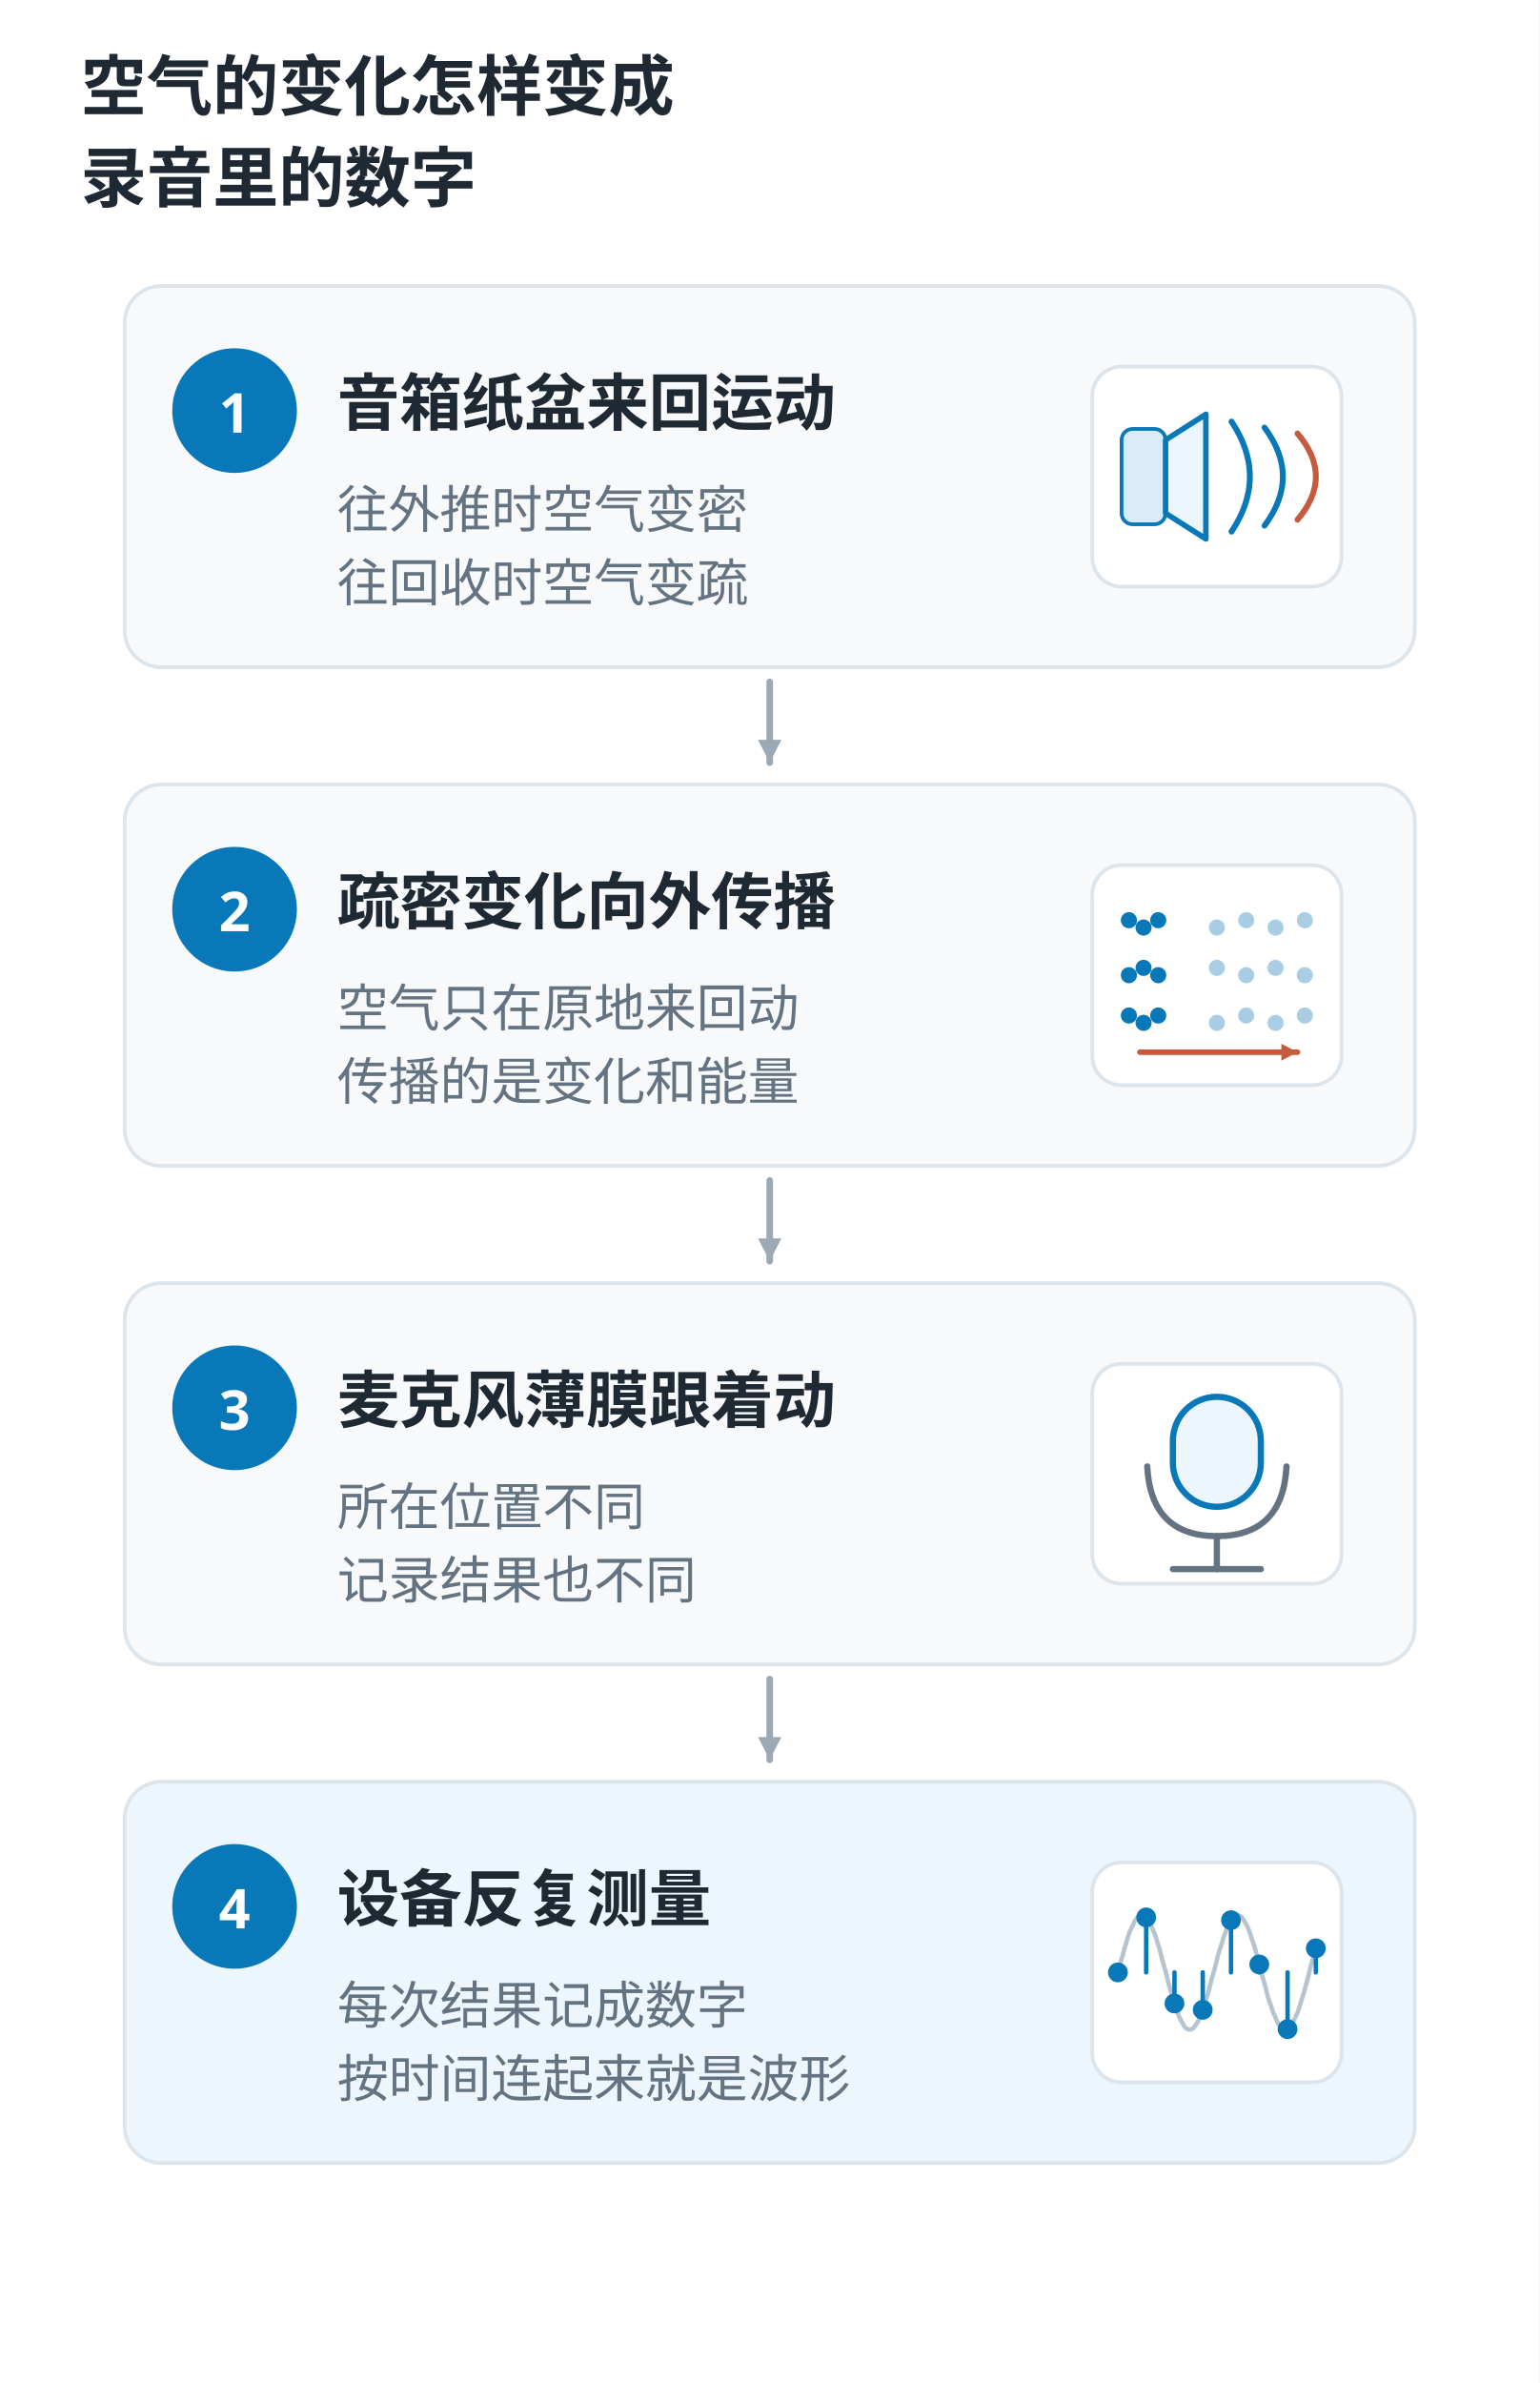
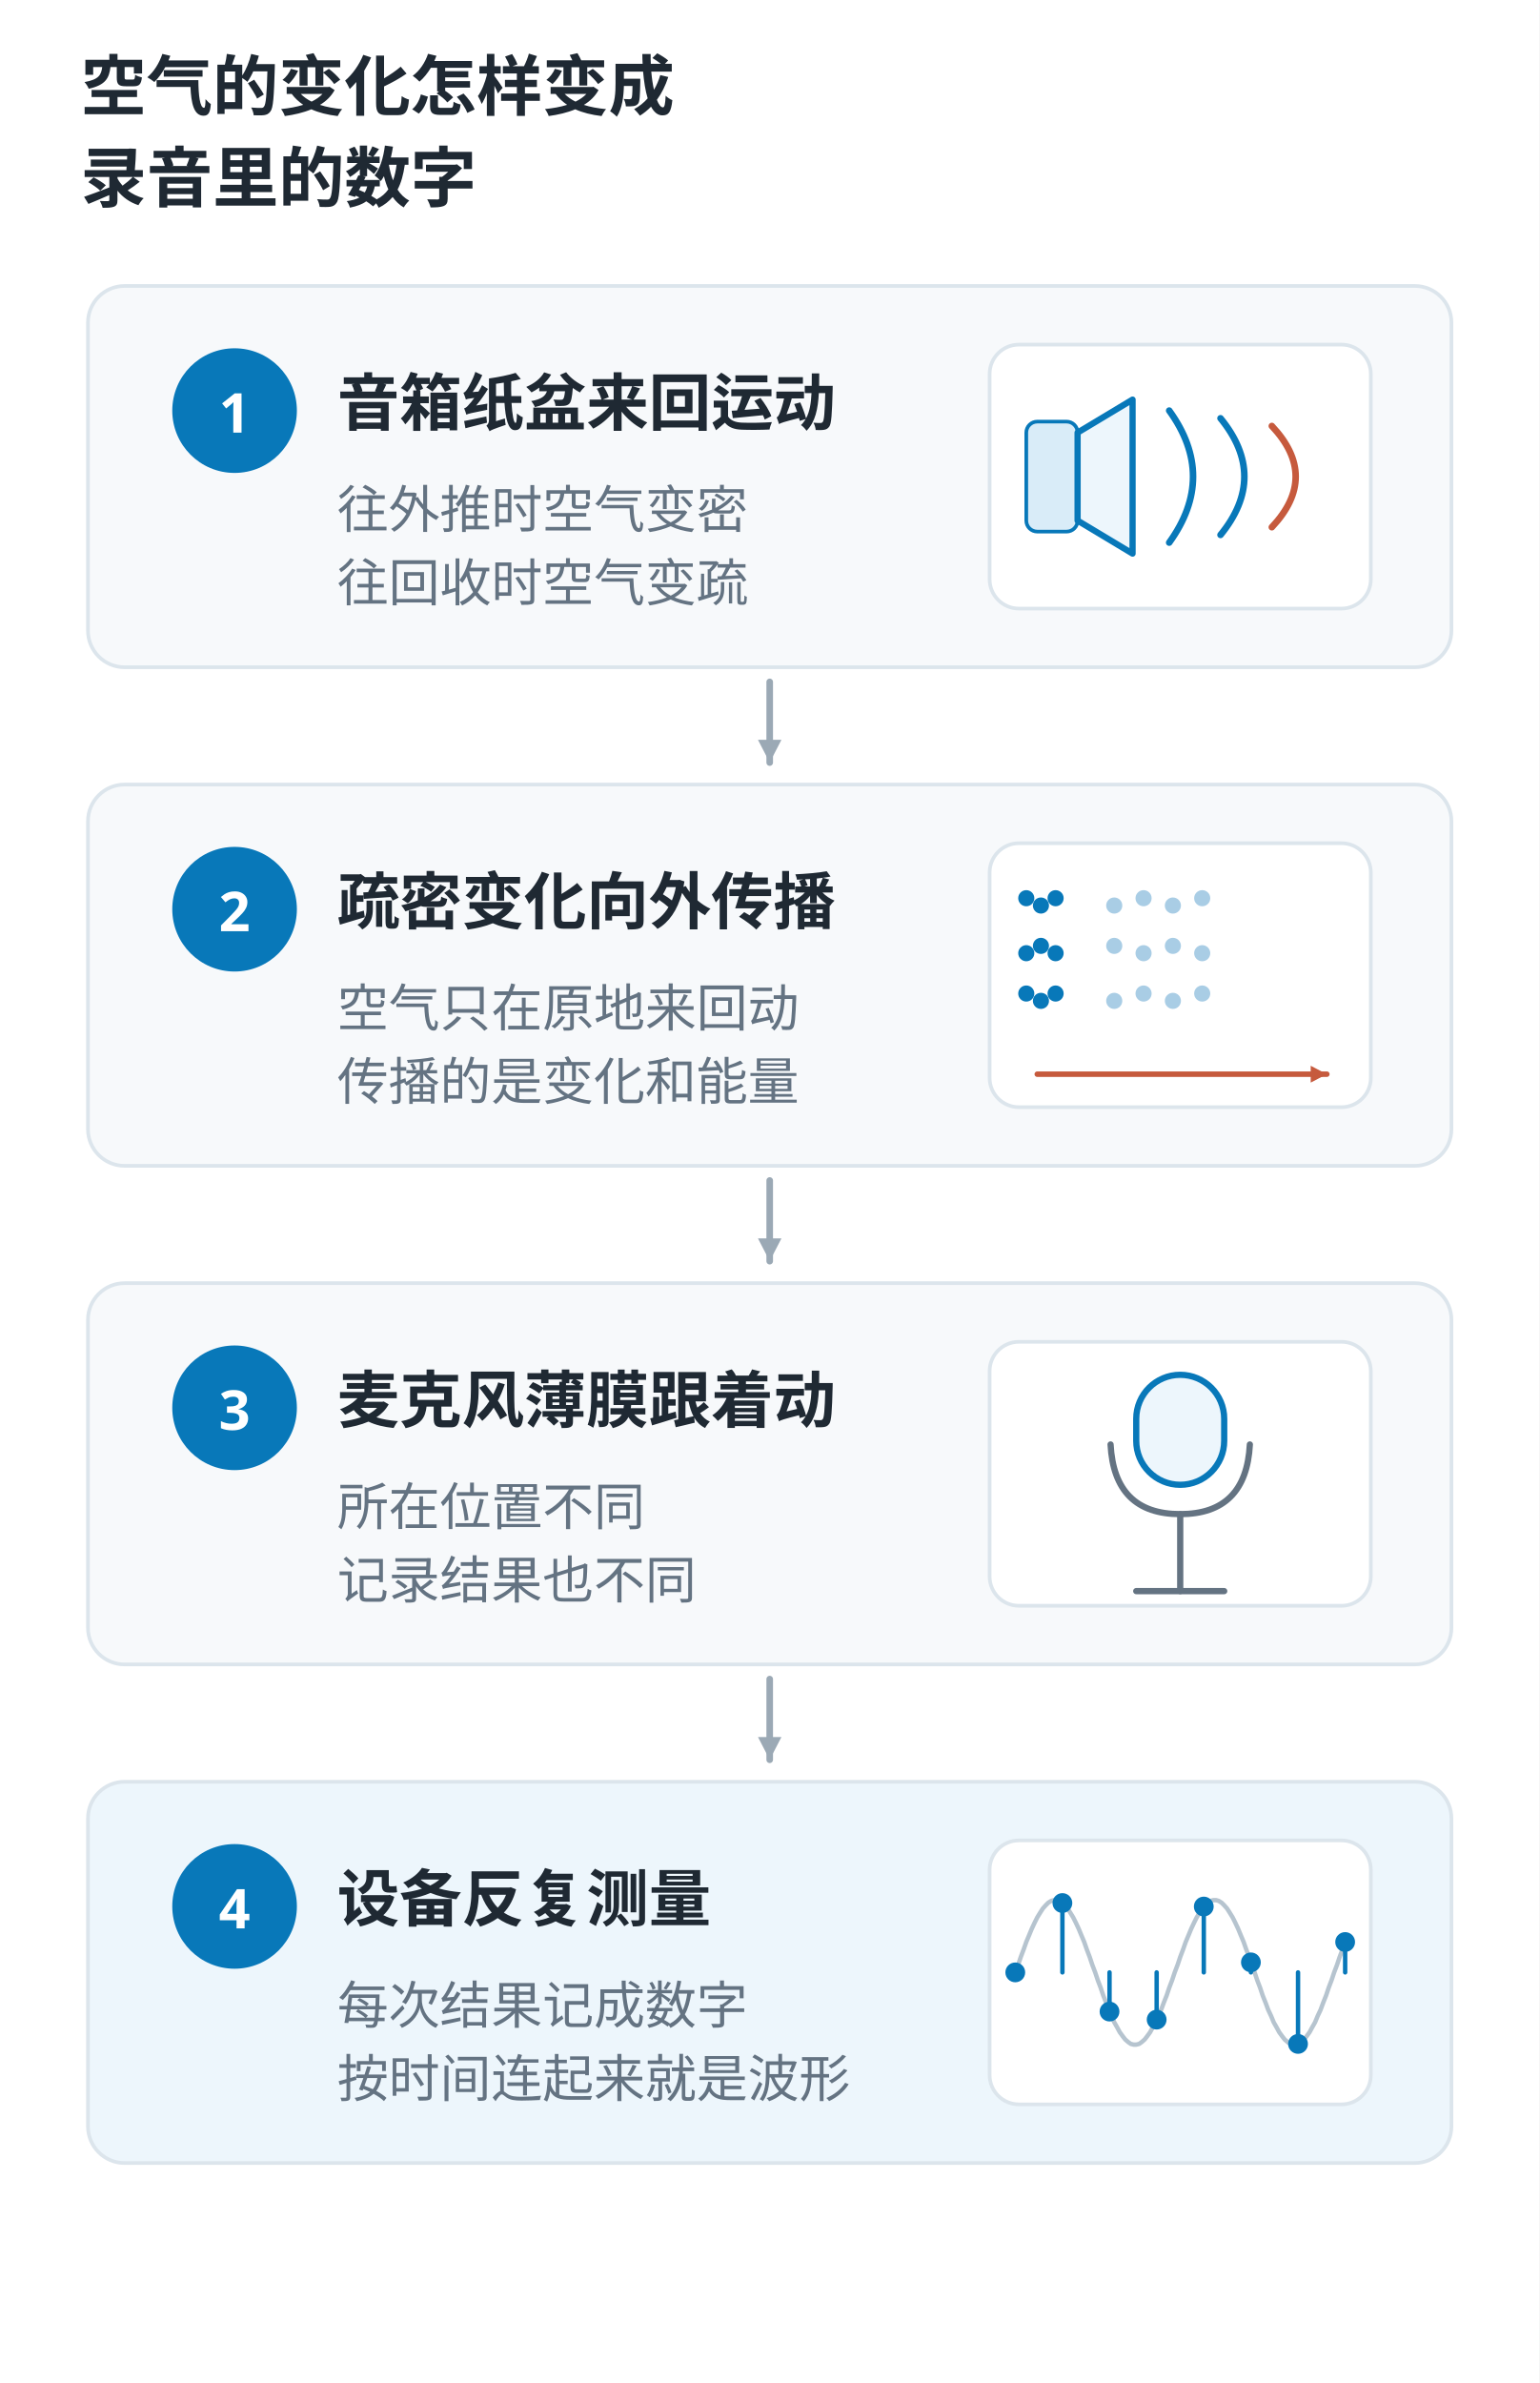
<svg xmlns="http://www.w3.org/2000/svg" viewBox="0 0 420 650" width="420" height="650" font-family="Microsoft YaHei, PingFang SC, Noto Sans SC, Hiragino Sans GB, sans-serif" fill="#1f2933" role="img" aria-label="声音从音箱推动空气到麦克风记录数字">
  <rect width="420" height="650" fill="#ffffff" />
  <text x="22" y="30" font-size="18" font-weight="700" fill="#1f2933" text-anchor="start">
    <tspan x="22" dy="0">空气的变化怎样变成</tspan>
    <tspan x="22" dy="25">录音里的数字</tspan>
  </text>
-   <rect x="34" y="78" width="352" height="104" rx="10" fill="#f7f9fb" stroke="#dce5ec" stroke-width="1" opacity="1" />
+   <rect x="24" y="78" width="372" height="104" rx="10" fill="#f7f9fb" stroke="#dce5ec" stroke-width="1" opacity="1" />
  <circle cx="64" cy="112" r="17" fill="#0878b9" stroke="none" stroke-width="1" />
  <text x="64" y="118" font-size="15" font-weight="700" fill="#fff" text-anchor="middle">1</text>
  <text x="92" y="116" font-size="17" font-weight="700" fill="#1f2933" text-anchor="start">音箱纸盆来回运动</text>
  <text x="92" y="144" font-size="14" font-weight="400" fill="#647382" text-anchor="start">
    <tspan x="92" dy="0">往外推时空气变密</tspan>
    <tspan x="92" dy="20">往回收时空气变疏</tspan>
  </text>
-   <rect x="298" y="100" width="68" height="60" rx="8" fill="#ffffff" stroke="#dce5ec" stroke-width="1" opacity="1" />
-   <rect x="306" y="117" width="12" height="26" rx="3" fill="#d9ecf8" stroke="#0878b9" stroke-width="1" opacity="1" />
-   <path d="M318 120 L329 113 L329 147 L318 140 Z" fill="#edf6fc" stroke="#0878b9" stroke-width="1.5" stroke-linecap="round" stroke-linejoin="round" />
-   <path d="M336 115 Q346 130 336 145" fill="none" stroke="#0878b9" stroke-width="1.6" stroke-linecap="round" stroke-linejoin="round" />
-   <path d="M345 116.62 Q355 130 345 143.38" fill="none" stroke="#0878b9" stroke-width="1.6" stroke-linecap="round" stroke-linejoin="round" />
-   <path d="M354 118.24 Q364 130 354 141.76" fill="none" stroke="#c65a3d" stroke-width="1.6" stroke-linecap="round" stroke-linejoin="round" />
+   <rect x="270" y="94" width="104" height="72" rx="8" fill="#ffffff" stroke="#dce5ec" stroke-width="1" opacity="1" />
+   <rect x="280" y="115" width="14" height="30" rx="3" fill="#d9ecf8" stroke="#0878b9" stroke-width="1" opacity="1" />
+   <path d="M294 118 L309 109 L309 151 L294 142 Z" fill="#edf6fc" stroke="#0878b9" stroke-width="1.7" stroke-linecap="round" stroke-linejoin="round" />
+   <path d="M319 112 Q332 130 319 148" fill="none" stroke="#0878b9" stroke-width="1.8" stroke-linecap="round" stroke-linejoin="round" />
+   <path d="M333 114.1 Q346 130 333 145.9" fill="none" stroke="#0878b9" stroke-width="1.8" stroke-linecap="round" stroke-linejoin="round" />
+   <path d="M347 116.2 Q360 130 347 143.8" fill="none" stroke="#c65a3d" stroke-width="1.8" stroke-linecap="round" stroke-linejoin="round" />
  <line x1="210" y1="186" x2="210" y2="208" stroke="#9ba9b5" stroke-width="1.8" stroke-linecap="round" />
  <polygon points="210,208 206.8,201.8 213.2,201.8" fill="#9ba9b5" />
-   <rect x="34" y="214" width="352" height="104" rx="10" fill="#f7f9fb" stroke="#dce5ec" stroke-width="1" opacity="1" />
+   <rect x="24" y="214" width="372" height="104" rx="10" fill="#f7f9fb" stroke="#dce5ec" stroke-width="1" opacity="1" />
  <circle cx="64" cy="248" r="17" fill="#0878b9" stroke="none" stroke-width="1" />
  <text x="64" y="254" font-size="15" font-weight="700" fill="#fff" text-anchor="middle">2</text>
  <text x="92" y="252" font-size="17" font-weight="700" fill="#1f2933" text-anchor="start">疏密变化向外传播</text>
  <text x="92" y="280" font-size="14" font-weight="400" fill="#647382" text-anchor="start">
    <tspan x="92" dy="0">空气只在原地来回动</tspan>
    <tspan x="92" dy="20">传播的是变化和能量</tspan>
  </text>
-   <rect x="298" y="236" width="68" height="60" rx="8" fill="#ffffff" stroke="#dce5ec" stroke-width="1" opacity="1" />
-   <circle cx="308" cy="251" r="2.2" fill="#0878b9" stroke="none" stroke-width="1" />
-   <circle cx="308" cy="266" r="2.2" fill="#0878b9" stroke="none" stroke-width="1" />
-   <circle cx="308" cy="277" r="2.2" fill="#0878b9" stroke="none" stroke-width="1" />
-   <circle cx="312" cy="253" r="2.2" fill="#0878b9" stroke="none" stroke-width="1" />
-   <circle cx="312" cy="264" r="2.2" fill="#0878b9" stroke="none" stroke-width="1" />
-   <circle cx="312" cy="279" r="2.2" fill="#0878b9" stroke="none" stroke-width="1" />
-   <circle cx="316" cy="251" r="2.2" fill="#0878b9" stroke="none" stroke-width="1" />
-   <circle cx="316" cy="266" r="2.2" fill="#0878b9" stroke="none" stroke-width="1" />
-   <circle cx="316" cy="277" r="2.2" fill="#0878b9" stroke="none" stroke-width="1" />
-   <circle cx="332" cy="253" r="2.2" fill="#a9cde5" stroke="none" stroke-width="1" />
-   <circle cx="332" cy="264" r="2.2" fill="#a9cde5" stroke="none" stroke-width="1" />
-   <circle cx="332" cy="279" r="2.2" fill="#a9cde5" stroke="none" stroke-width="1" />
-   <circle cx="340" cy="251" r="2.2" fill="#a9cde5" stroke="none" stroke-width="1" />
-   <circle cx="340" cy="266" r="2.2" fill="#a9cde5" stroke="none" stroke-width="1" />
-   <circle cx="340" cy="277" r="2.2" fill="#a9cde5" stroke="none" stroke-width="1" />
-   <circle cx="348" cy="253" r="2.2" fill="#a9cde5" stroke="none" stroke-width="1" />
-   <circle cx="348" cy="264" r="2.2" fill="#a9cde5" stroke="none" stroke-width="1" />
-   <circle cx="348" cy="279" r="2.2" fill="#a9cde5" stroke="none" stroke-width="1" />
-   <circle cx="356" cy="251" r="2.2" fill="#a9cde5" stroke="none" stroke-width="1" />
-   <circle cx="356" cy="266" r="2.2" fill="#a9cde5" stroke="none" stroke-width="1" />
-   <circle cx="356" cy="277" r="2.2" fill="#a9cde5" stroke="none" stroke-width="1" />
-   <line x1="311" y1="287" x2="354" y2="287" stroke="#c65a3d" stroke-width="1.5" stroke-linecap="round" />
-   <polygon points="354,287 349.6,289.3 349.6,284.7" fill="#c65a3d" />
+   <rect x="270" y="230" width="104" height="72" rx="8" fill="#ffffff" stroke="#dce5ec" stroke-width="1" opacity="1" />
+   <circle cx="280" cy="245" r="2.2" fill="#0878b9" stroke="none" stroke-width="1" />
+   <circle cx="280" cy="260" r="2.2" fill="#0878b9" stroke="none" stroke-width="1" />
+   <circle cx="280" cy="271" r="2.2" fill="#0878b9" stroke="none" stroke-width="1" />
+   <circle cx="284" cy="247" r="2.2" fill="#0878b9" stroke="none" stroke-width="1" />
+   <circle cx="284" cy="258" r="2.2" fill="#0878b9" stroke="none" stroke-width="1" />
+   <circle cx="284" cy="273" r="2.2" fill="#0878b9" stroke="none" stroke-width="1" />
+   <circle cx="288" cy="245" r="2.2" fill="#0878b9" stroke="none" stroke-width="1" />
+   <circle cx="288" cy="260" r="2.2" fill="#0878b9" stroke="none" stroke-width="1" />
+   <circle cx="288" cy="271" r="2.2" fill="#0878b9" stroke="none" stroke-width="1" />
+   <circle cx="304" cy="247" r="2.2" fill="#a9cde5" stroke="none" stroke-width="1" />
+   <circle cx="304" cy="258" r="2.2" fill="#a9cde5" stroke="none" stroke-width="1" />
+   <circle cx="304" cy="273" r="2.2" fill="#a9cde5" stroke="none" stroke-width="1" />
+   <circle cx="312" cy="245" r="2.2" fill="#a9cde5" stroke="none" stroke-width="1" />
+   <circle cx="312" cy="260" r="2.2" fill="#a9cde5" stroke="none" stroke-width="1" />
+   <circle cx="312" cy="271" r="2.2" fill="#a9cde5" stroke="none" stroke-width="1" />
+   <circle cx="320" cy="247" r="2.2" fill="#a9cde5" stroke="none" stroke-width="1" />
+   <circle cx="320" cy="258" r="2.2" fill="#a9cde5" stroke="none" stroke-width="1" />
+   <circle cx="320" cy="273" r="2.2" fill="#a9cde5" stroke="none" stroke-width="1" />
+   <circle cx="328" cy="245" r="2.2" fill="#a9cde5" stroke="none" stroke-width="1" />
+   <circle cx="328" cy="260" r="2.2" fill="#a9cde5" stroke="none" stroke-width="1" />
+   <circle cx="328" cy="271" r="2.2" fill="#a9cde5" stroke="none" stroke-width="1" />
+   <line x1="283" y1="293" x2="362" y2="293" stroke="#c65a3d" stroke-width="1.5" stroke-linecap="round" />
+   <polygon points="362,293 357.6,295.3 357.6,290.7" fill="#c65a3d" />
  <line x1="210" y1="322" x2="210" y2="344" stroke="#9ba9b5" stroke-width="1.8" stroke-linecap="round" />
  <polygon points="210,344 206.8,337.8 213.2,337.8" fill="#9ba9b5" />
-   <rect x="34" y="350" width="352" height="104" rx="10" fill="#f7f9fb" stroke="#dce5ec" stroke-width="1" opacity="1" />
+   <rect x="24" y="350" width="372" height="104" rx="10" fill="#f7f9fb" stroke="#dce5ec" stroke-width="1" opacity="1" />
  <circle cx="64" cy="384" r="17" fill="#0878b9" stroke="none" stroke-width="1" />
  <text x="64" y="390" font-size="15" font-weight="700" fill="#fff" text-anchor="middle">3</text>
  <text x="92" y="388" font-size="17" font-weight="700" fill="#1f2933" text-anchor="start">麦克风薄膜跟着动</text>
  <text x="92" y="416" font-size="14" font-weight="400" fill="#647382" text-anchor="start">
    <tspan x="92" dy="0">所在位置不同</tspan>
    <tspan x="92" dy="20">记录结果也不同</tspan>
  </text>
-   <rect x="298" y="372" width="68" height="60" rx="8" fill="#ffffff" stroke="#dce5ec" stroke-width="1" opacity="1" />
-   <rect x="320" y="381" width="24" height="30" rx="12" fill="#edf6fc" stroke="#0878b9" stroke-width="1.7" opacity="1" />
-   <path d="M313 400 Q314 419 332 419 Q350 419 351 400" fill="none" stroke="#647382" stroke-width="1.7" stroke-linecap="round" stroke-linejoin="round" />
-   <line x1="332" y1="419" x2="332" y2="428" stroke="#647382" stroke-width="1.7" stroke-linecap="round" />
-   <line x1="320" y1="428" x2="344" y2="428" stroke="#647382" stroke-width="1.7" stroke-linecap="round" />
+   <rect x="270" y="366" width="104" height="72" rx="8" fill="#ffffff" stroke="#dce5ec" stroke-width="1" opacity="1" />
+   <rect x="310" y="375" width="24" height="30" rx="12" fill="#edf6fc" stroke="#0878b9" stroke-width="1.7" opacity="1" />
+   <path d="M303 394 Q304 413 322 413 Q340 413 341 394" fill="none" stroke="#647382" stroke-width="1.7" stroke-linecap="round" stroke-linejoin="round" />
+   <line x1="322" y1="413" x2="322" y2="434" stroke="#647382" stroke-width="1.7" stroke-linecap="round" />
+   <line x1="310" y1="434" x2="334" y2="434" stroke="#647382" stroke-width="1.7" stroke-linecap="round" />
  <line x1="210" y1="458" x2="210" y2="480" stroke="#9ba9b5" stroke-width="1.8" stroke-linecap="round" />
  <polygon points="210,480 206.8,473.8 213.2,473.8" fill="#9ba9b5" />
-   <rect x="34" y="486" width="352" height="104" rx="10" fill="#edf6fc" stroke="#dce5ec" stroke-width="1" opacity="1" />
+   <rect x="24" y="486" width="372" height="104" rx="10" fill="#edf6fc" stroke="#dce5ec" stroke-width="1" opacity="1" />
  <circle cx="64" cy="520" r="17" fill="#0878b9" stroke="none" stroke-width="1" />
  <text x="64" y="526" font-size="15" font-weight="700" fill="#fff" text-anchor="middle">4</text>
  <text x="92" y="524" font-size="17" font-weight="700" fill="#1f2933" text-anchor="start">设备反复测量</text>
  <text x="92" y="552" font-size="14" font-weight="400" fill="#647382" text-anchor="start">
    <tspan x="92" dy="0">每次结果记成数字</tspan>
    <tspan x="92" dy="20">按时间连起来就是波形</tspan>
  </text>
-   <rect x="298" y="508" width="68" height="60" rx="8" fill="#ffffff" stroke="#dce5ec" stroke-width="1" opacity="1" />
-   <polyline points="305.0,538.0 305.4,536.3 305.9,534.6 306.4,533.0 306.8,531.4 307.3,529.9 307.7,528.5 308.1,527.2 308.6,526.1 309.1,525.1 309.5,524.2 309.9,523.5 310.4,522.9 310.9,522.6 311.3,522.4 311.8,522.4 312.2,522.6 312.6,522.9 313.1,523.5 313.6,524.2 314.0,525.1 314.4,526.1 314.9,527.2 315.4,528.5 315.8,529.9 316.3,531.4 316.7,533.0 317.1,534.6 317.6,536.3 318.1,538.0 318.5,539.7 318.9,541.4 319.4,543.0 319.9,544.6 320.3,546.1 320.8,547.5 321.2,548.8 321.6,549.9 322.1,550.9 322.6,551.8 323.0,552.5 323.4,553.1 323.9,553.4 324.4,553.6 324.8,553.6 325.3,553.4 325.7,553.1 326.1,552.5 326.6,551.8 327.1,550.9 327.5,549.9 327.9,548.8 328.4,547.5 328.9,546.1 329.3,544.6 329.8,543.0 330.2,541.4 330.6,539.7 331.1,538.0 331.6,536.3 332.0,534.6 332.4,533.0 332.9,531.4 333.4,529.9 333.8,528.5 334.3,527.2 334.7,526.1 335.1,525.1 335.6,524.2 336.1,523.5 336.5,522.9 336.9,522.6 337.4,522.4 337.9,522.4 338.3,522.6 338.8,522.9 339.2,523.5 339.6,524.2 340.1,525.1 340.6,526.1 341.0,527.2 341.4,528.5 341.9,529.9 342.4,531.4 342.8,533.0 343.3,534.6 343.7,536.3 344.1,538.0 344.6,539.7 345.1,541.4 345.5,543.0 345.9,544.6 346.4,546.1 346.9,547.5 347.3,548.8 347.8,549.9 348.2,550.9 348.6,551.8 349.1,552.5 349.6,553.1 350.0,553.4 350.4,553.6 350.9,553.6 351.4,553.4 351.8,553.1 352.3,552.5 352.7,551.8 353.1,550.9 353.6,549.9 354.1,548.8 354.5,547.5 354.9,546.1 355.4,544.6 355.9,543.0 356.3,541.4 356.8,539.7 357.2,538.0 357.6,536.3 358.1,534.6 358.6,533.0 359.0,531.4" fill="none" stroke="#b6c4cf" stroke-width="1.2" stroke-linecap="round" stroke-linejoin="round" />
-   <line x1="305" y1="538" x2="305" y2="538" stroke="#0878b9" stroke-width="1.2" stroke-linecap="round" />
-   <circle cx="305" cy="538" r="2.7" fill="#0878b9" stroke="none" stroke-width="1" />
-   <line x1="312.714" y1="538" x2="312.714" y2="522.997" stroke="#0878b9" stroke-width="1.2" stroke-linecap="round" />
-   <circle cx="312.714" cy="522.997" r="2.7" fill="#0878b9" stroke="none" stroke-width="1" />
-   <line x1="320.429" y1="538" x2="320.429" y2="546.475" stroke="#0878b9" stroke-width="1.2" stroke-linecap="round" />
-   <circle cx="320.429" cy="546.475" r="2.7" fill="#0878b9" stroke="none" stroke-width="1" />
-   <line x1="328.143" y1="538" x2="328.143" y2="548.216" stroke="#0878b9" stroke-width="1.2" stroke-linecap="round" />
-   <circle cx="328.143" cy="548.216" r="2.7" fill="#0878b9" stroke="none" stroke-width="1" />
-   <line x1="335.857" y1="538" x2="335.857" y2="523.754" stroke="#0878b9" stroke-width="1.2" stroke-linecap="round" />
-   <circle cx="335.857" cy="523.754" r="2.7" fill="#0878b9" stroke="none" stroke-width="1" />
-   <line x1="343.571" y1="538" x2="343.571" y2="535.832" stroke="#0878b9" stroke-width="1.2" stroke-linecap="round" />
-   <circle cx="343.571" cy="535.832" r="2.7" fill="#0878b9" stroke="none" stroke-width="1" />
-   <line x1="351.286" y1="538" x2="351.286" y2="553.471" stroke="#0878b9" stroke-width="1.2" stroke-linecap="round" />
-   <circle cx="351.286" cy="553.471" r="2.7" fill="#0878b9" stroke="none" stroke-width="1" />
-   <line x1="359" y1="538" x2="359" y2="531.429" stroke="#0878b9" stroke-width="1.2" stroke-linecap="round" />
-   <circle cx="359" cy="531.429" r="2.7" fill="#0878b9" stroke="none" stroke-width="1" />
+   <rect x="270" y="502" width="104" height="72" rx="8" fill="#ffffff" stroke="#dce5ec" stroke-width="1" opacity="1" />
+   <polyline points="277.0,538.0 277.8,535.9 278.5,533.8 279.3,531.7 280.0,529.7 280.8,527.8 281.5,526.1 282.3,524.4 283.0,523.0 283.8,521.7 284.5,520.6 285.3,519.7 286.0,519.0 286.8,518.5 287.5,518.3 288.3,518.3 289.0,518.5 289.8,519.0 290.5,519.7 291.3,520.6 292.0,521.7 292.8,523.0 293.5,524.4 294.3,526.1 295.0,527.8 295.8,529.7 296.5,531.7 297.3,533.8 298.0,535.9 298.8,538.0 299.5,540.1 300.3,542.2 301.0,544.3 301.8,546.3 302.5,548.2 303.3,549.9 304.0,551.6 304.8,553.0 305.5,554.3 306.3,555.4 307.0,556.3 307.8,557.0 308.5,557.5 309.3,557.7 310.0,557.7 310.8,557.5 311.5,557.0 312.3,556.3 313.0,555.4 313.8,554.3 314.5,553.0 315.3,551.6 316.0,549.9 316.8,548.2 317.5,546.3 318.3,544.3 319.0,542.2 319.8,540.1 320.5,538.0 321.3,535.9 322.0,533.8 322.8,531.7 323.5,529.7 324.3,527.8 325.0,526.1 325.8,524.4 326.5,523.0 327.3,521.7 328.0,520.6 328.8,519.7 329.5,519.0 330.3,518.5 331.0,518.3 331.8,518.3 332.5,518.5 333.3,519.0 334.0,519.7 334.8,520.6 335.5,521.7 336.3,523.0 337.0,524.4 337.8,526.1 338.5,527.8 339.3,529.7 340.0,531.7 340.8,533.8 341.5,535.9 342.3,538.0 343.0,540.1 343.8,542.2 344.5,544.3 345.3,546.3 346.0,548.2 346.8,549.9 347.5,551.6 348.3,553.0 349.0,554.3 349.8,555.4 350.5,556.3 351.3,557.0 352.0,557.5 352.8,557.7 353.5,557.7 354.3,557.5 355.0,557.0 355.8,556.3 356.5,555.4 357.3,554.3 358.0,553.0 358.8,551.6 359.5,549.9 360.3,548.2 361.0,546.3 361.8,544.3 362.5,542.2 363.3,540.1 364.0,538.0 364.8,535.9 365.5,533.8 366.3,531.7 367.0,529.7" fill="none" stroke="#b6c4cf" stroke-width="1.2" stroke-linecap="round" stroke-linejoin="round" />
+   <line x1="277" y1="538" x2="277" y2="538" stroke="#0878b9" stroke-width="1.2" stroke-linecap="round" />
+   <circle cx="277" cy="538" r="2.7" fill="#0878b9" stroke="none" stroke-width="1" />
+   <line x1="289.857" y1="538" x2="289.857" y2="519.083" stroke="#0878b9" stroke-width="1.2" stroke-linecap="round" />
+   <circle cx="289.857" cy="519.083" r="2.7" fill="#0878b9" stroke="none" stroke-width="1" />
+   <line x1="302.714" y1="538" x2="302.714" y2="548.686" stroke="#0878b9" stroke-width="1.2" stroke-linecap="round" />
+   <circle cx="302.714" cy="548.686" r="2.7" fill="#0878b9" stroke="none" stroke-width="1" />
+   <line x1="315.571" y1="538" x2="315.571" y2="550.88" stroke="#0878b9" stroke-width="1.2" stroke-linecap="round" />
+   <circle cx="315.571" cy="550.88" r="2.7" fill="#0878b9" stroke="none" stroke-width="1" />
+   <line x1="328.429" y1="538" x2="328.429" y2="520.038" stroke="#0878b9" stroke-width="1.2" stroke-linecap="round" />
+   <circle cx="328.429" cy="520.038" r="2.7" fill="#0878b9" stroke="none" stroke-width="1" />
+   <line x1="341.286" y1="538" x2="341.286" y2="535.266" stroke="#0878b9" stroke-width="1.2" stroke-linecap="round" />
+   <circle cx="341.286" cy="535.266" r="2.7" fill="#0878b9" stroke="none" stroke-width="1" />
+   <line x1="354.143" y1="538" x2="354.143" y2="557.507" stroke="#0878b9" stroke-width="1.2" stroke-linecap="round" />
+   <circle cx="354.143" cy="557.507" r="2.7" fill="#0878b9" stroke="none" stroke-width="1" />
+   <line x1="367" y1="538" x2="367" y2="529.714" stroke="#0878b9" stroke-width="1.2" stroke-linecap="round" />
+   <circle cx="367" cy="529.714" r="2.7" fill="#0878b9" stroke="none" stroke-width="1" />
</svg>
